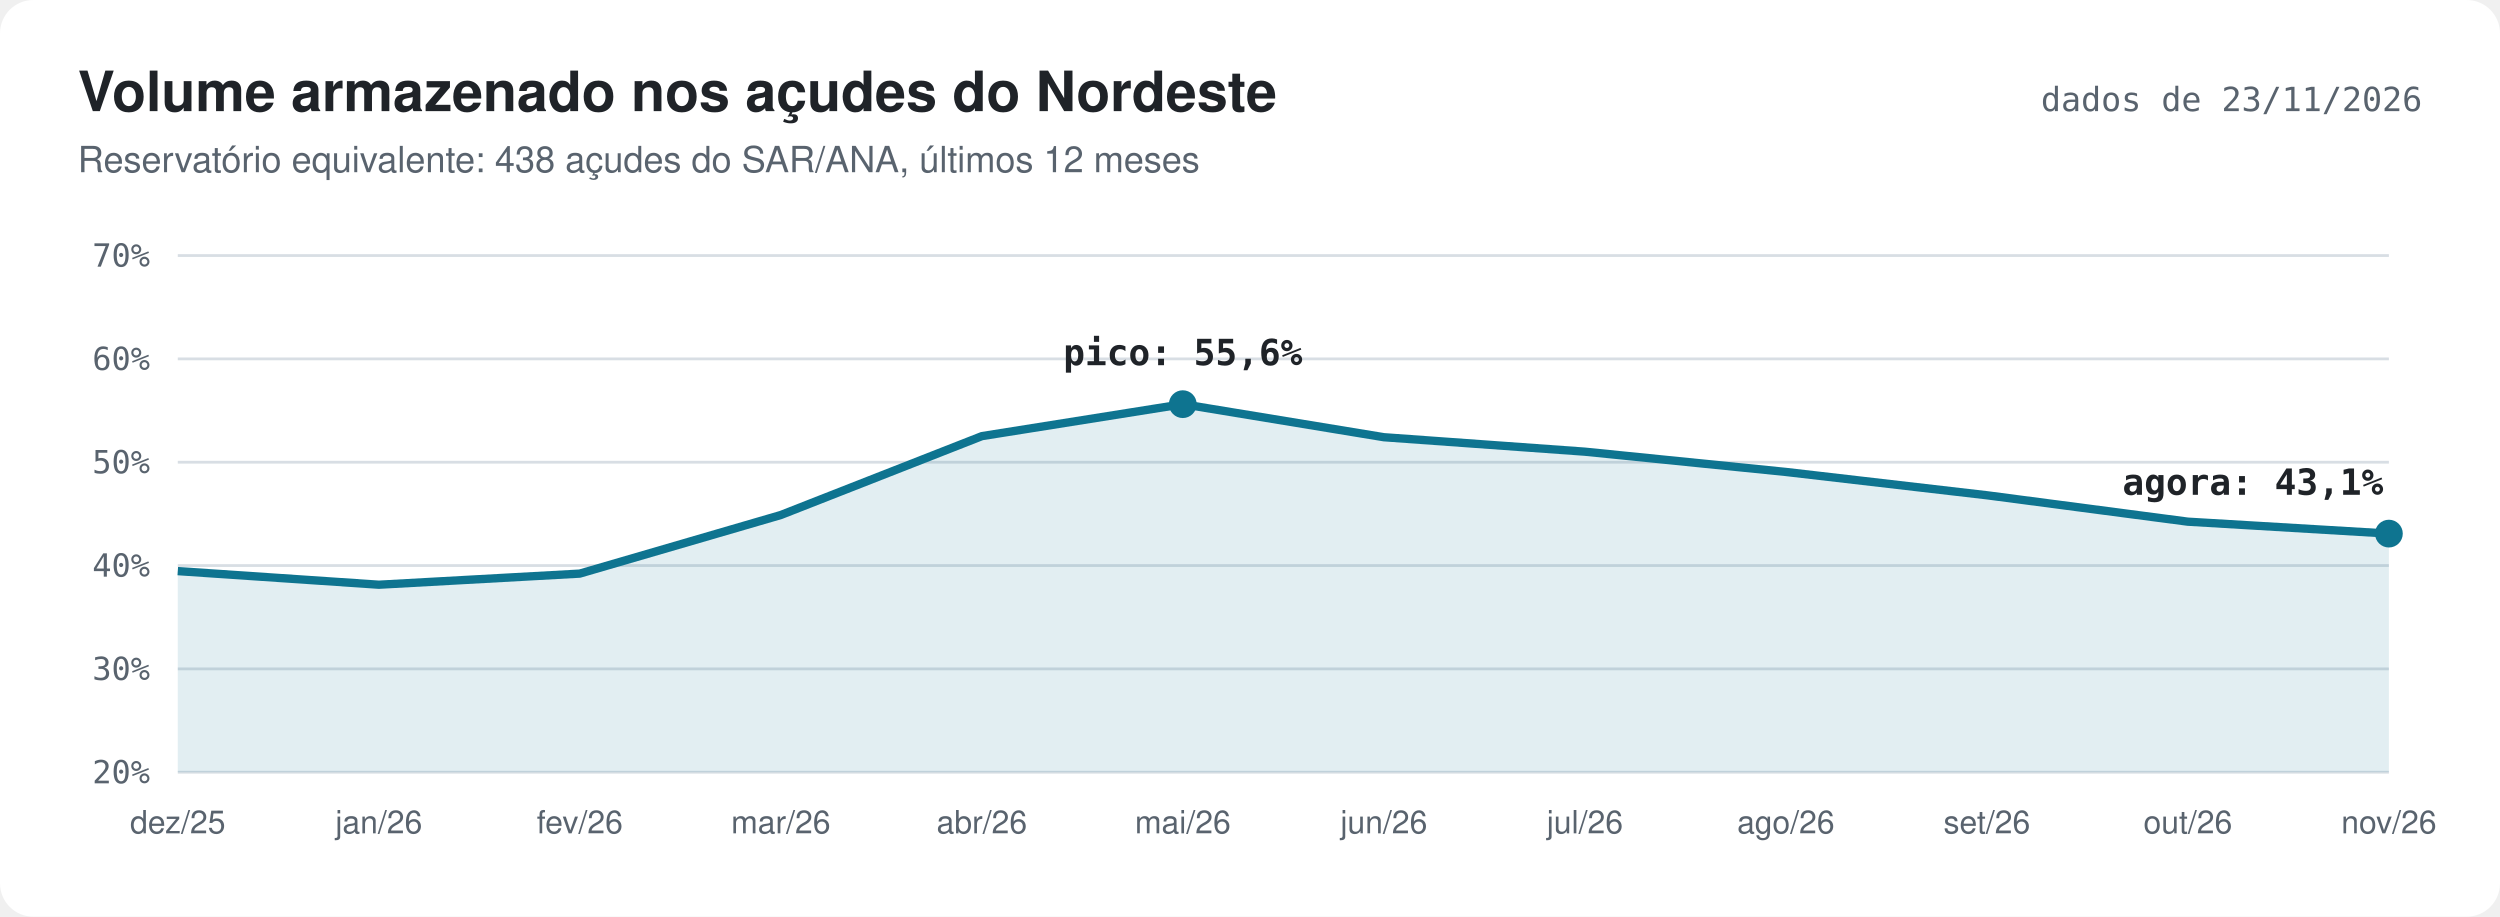
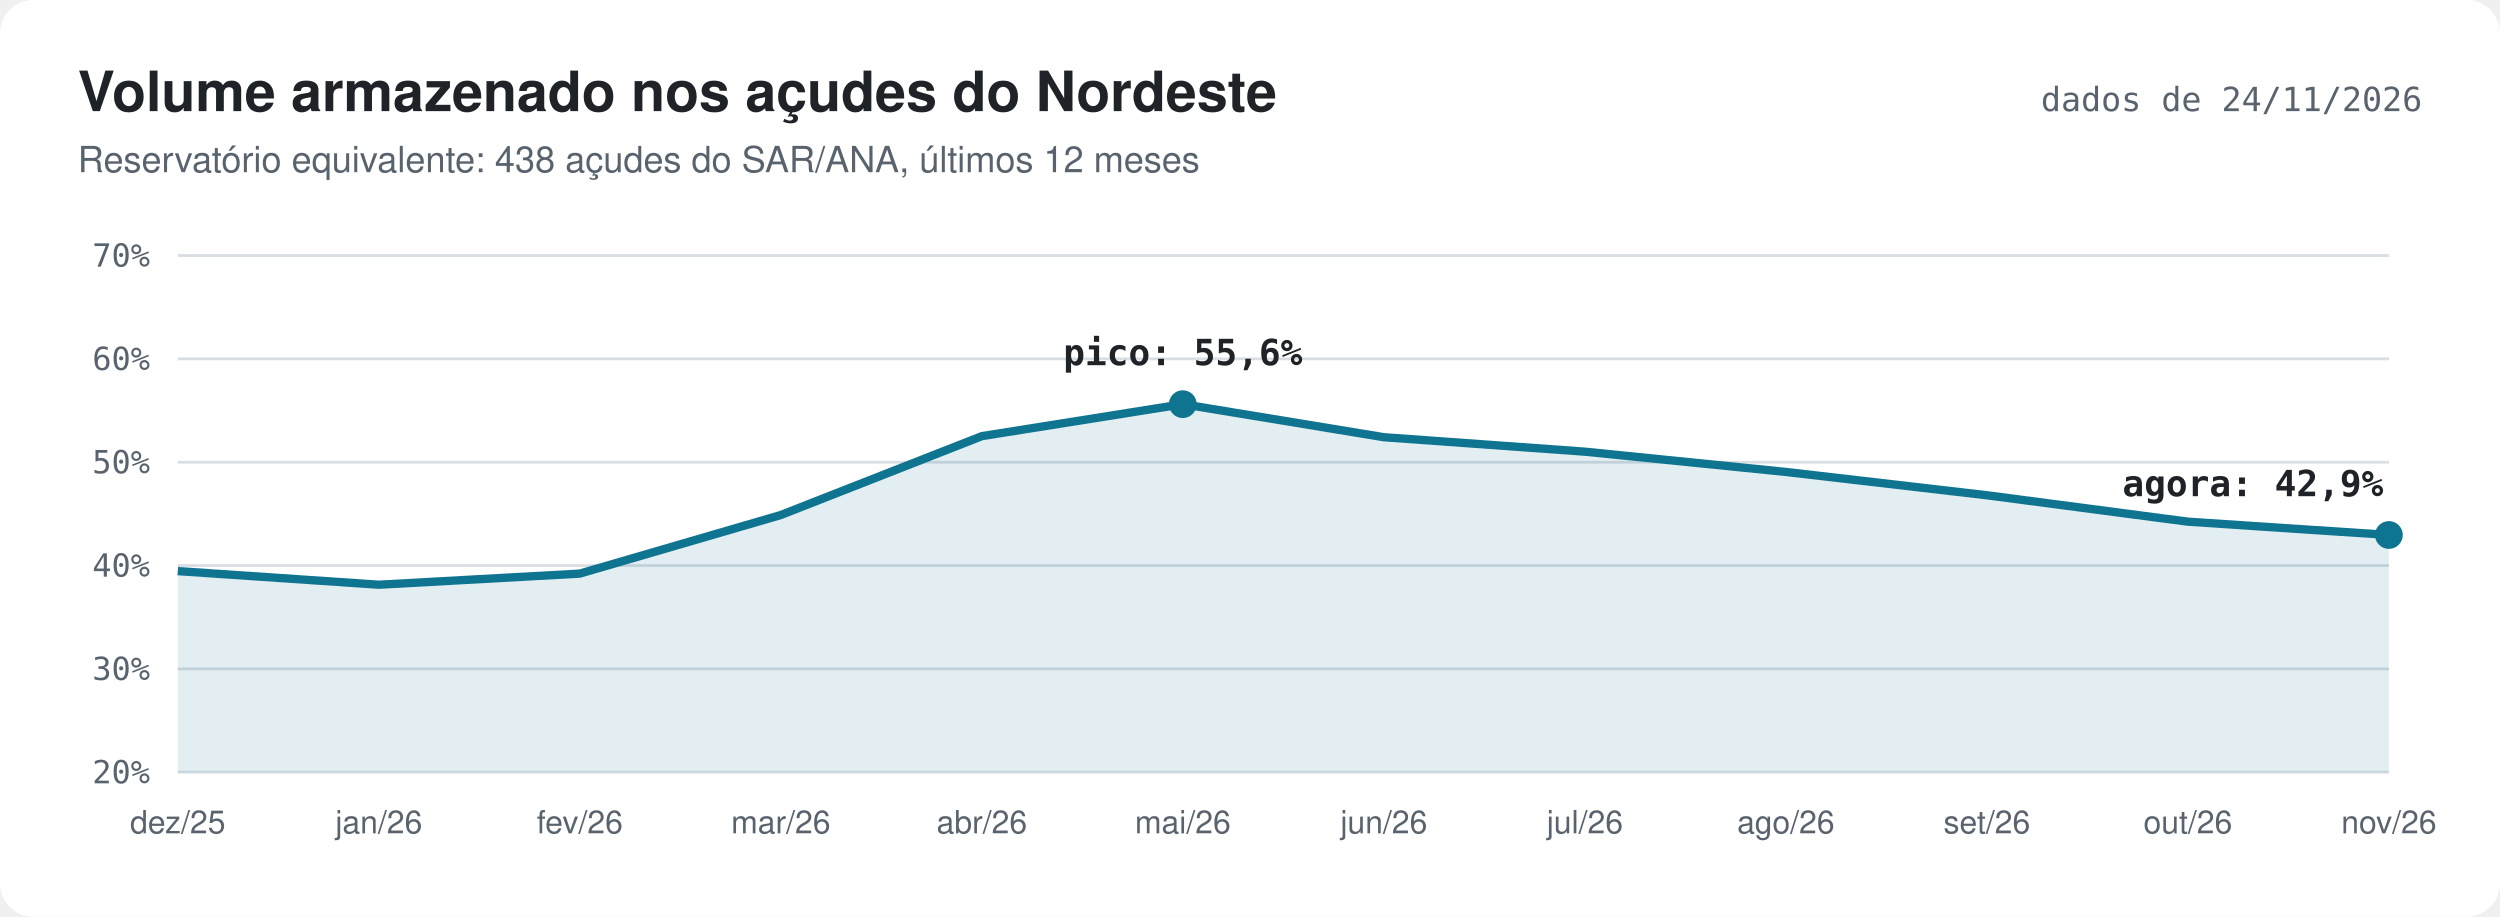
<svg xmlns="http://www.w3.org/2000/svg" width="900" height="330" viewBox="0 0 900 330" role="img" aria-label="Evolução do volume armazenado no Nordeste">
  <style>
  .bg{fill:#ffffff} .card{fill:#f6f8fa;stroke:#d0d7de} .fg{fill:#1f2328} .mu{fill:#59636e}
  .grid{stroke:#d8dee4} .axis{stroke:#8c959f} .acc{fill:#0e7490} .accs{stroke:#0e7490} .area{fill:#0e7490;fill-opacity:.12}
  .crit{fill:#dc2626} .alert{fill:#d97706} .ok{fill:#16a34a} .nd{fill:#8c959f}
  .s0{fill:#f5e050} .s1{fill:#fcc55a} .s2{fill:#f59e0b} .s3{fill:#dc2626} .s4{fill:#7f1d1d} .track{fill:#eaeef2}
  text{font-family:-apple-system,BlinkMacSystemFont,'Segoe UI',Helvetica,Arial,sans-serif} .num{font-family:ui-monospace,SFMono-Regular,'SF Mono',Menlo,Consolas,monospace;font-variant-numeric:tabular-nums}
  @media (prefers-color-scheme: dark){
    .bg{fill:#0d1117} .card{fill:#161b22;stroke:#30363d} .fg{fill:#e6edf3} .mu{fill:#8d96a0}
    .grid{stroke:#21262d} .axis{stroke:#484f58} .acc{fill:#4fc3d9} .accs{stroke:#4fc3d9} .area{fill:#4fc3d9;fill-opacity:.15}
    .crit{fill:#f85149} .alert{fill:#f0a020} .ok{fill:#3fb950} .nd{fill:#6e7681} .track{fill:#21262d}
  }
</style>
  <rect class="bg" width="900" height="330" rx="12" />
  <text x="28" y="40" class="fg" font-size="20" font-weight="700" text-anchor="start">Volume armazenado nos açudes do Nordeste</text>
  <text x="28" y="62" class="mu" font-size="13" font-weight="400" text-anchor="start">Reservatório equivalente: 438 açudes do SAR/ANA, últimos 12 meses</text>
-   <text x="872" y="40" class="mu num" font-size="12" font-weight="400" text-anchor="end">dados de 23/11/2026</text>
+   <text x="872" y="40" class="mu num" font-size="12" font-weight="400" text-anchor="end">dados de 24/11/2026</text>
  <line class="grid" x1="64" x2="860" y1="278.0" y2="278.0" />
  <text x="54" y="282.0" class="mu num" font-size="11.5" font-weight="400" text-anchor="end">20%</text>
  <line class="grid" x1="64" x2="860" y1="240.8" y2="240.8" />
  <text x="54" y="244.8" class="mu num" font-size="11.5" font-weight="400" text-anchor="end">30%</text>
  <line class="grid" x1="64" x2="860" y1="203.6" y2="203.6" />
  <text x="54" y="207.6" class="mu num" font-size="11.5" font-weight="400" text-anchor="end">40%</text>
  <line class="grid" x1="64" x2="860" y1="166.4" y2="166.4" />
  <text x="54" y="170.4" class="mu num" font-size="11.5" font-weight="400" text-anchor="end">50%</text>
  <line class="grid" x1="64" x2="860" y1="129.2" y2="129.2" />
  <text x="54" y="133.2" class="mu num" font-size="11.5" font-weight="400" text-anchor="end">60%</text>
  <line class="grid" x1="64" x2="860" y1="92.0" y2="92.0" />
  <text x="54" y="96.0" class="mu num" font-size="11.5" font-weight="400" text-anchor="end">70%</text>
-   <polygon class="area" points="64.0,278 64.0,205.6 136.4,210.5 208.7,206.5 281.1,185.4 353.5,157.0 425.8,145.5 498.2,157.4 570.5,162.6 642.9,169.9 715.3,178.3 787.6,187.8 860.0,192.1 860.0,278" />
-   <polyline class="accs" fill="none" stroke-width="3" stroke-linejoin="round" points="64.0,205.6 136.4,210.5 208.7,206.5 281.1,185.4 353.5,157.0 425.8,145.5 498.2,157.4 570.5,162.6 642.9,169.9 715.3,178.3 787.6,187.8 860.0,192.1" />
+   <polygon class="area" points="64.0,278 64.0,205.6 136.4,210.5 208.7,206.5 281.1,185.4 353.5,157.0 425.8,145.5 498.2,157.4 570.5,162.6 642.9,169.9 715.3,178.3 787.6,187.8 860.0,192.6 860.0,278" />
+   <polyline class="accs" fill="none" stroke-width="3" stroke-linejoin="round" points="64.0,205.6 136.4,210.5 208.7,206.5 281.1,185.4 353.5,157.0 425.8,145.5 498.2,157.4 570.5,162.6 642.9,169.9 715.3,178.3 787.6,187.8 860.0,192.6" />
  <text x="64.0" y="300" class="mu" font-size="11.5" font-weight="400" text-anchor="middle">dez/25</text>
  <text x="136.364" y="300" class="mu" font-size="11.5" font-weight="400" text-anchor="middle">jan/26</text>
  <text x="208.727" y="300" class="mu" font-size="11.5" font-weight="400" text-anchor="middle">fev/26</text>
  <text x="281.091" y="300" class="mu" font-size="11.5" font-weight="400" text-anchor="middle">mar/26</text>
  <text x="353.455" y="300" class="mu" font-size="11.5" font-weight="400" text-anchor="middle">abr/26</text>
  <text x="425.818" y="300" class="mu" font-size="11.5" font-weight="400" text-anchor="middle">mai/26</text>
  <text x="498.182" y="300" class="mu" font-size="11.5" font-weight="400" text-anchor="middle">jun/26</text>
  <text x="570.545" y="300" class="mu" font-size="11.5" font-weight="400" text-anchor="middle">jul/26</text>
  <text x="642.909" y="300" class="mu" font-size="11.5" font-weight="400" text-anchor="middle">ago/26</text>
  <text x="715.273" y="300" class="mu" font-size="11.5" font-weight="400" text-anchor="middle">set/26</text>
  <text x="787.636" y="300" class="mu" font-size="11.5" font-weight="400" text-anchor="middle">out/26</text>
  <text x="860.0" y="300" class="mu" font-size="11.5" font-weight="400" text-anchor="middle">nov/26</text>
  <circle class="acc" cx="425.8" cy="145.5" r="5" />
  <text x="425.818" y="131.461" class="fg num" font-size="13" font-weight="700" text-anchor="middle">pico: 55,6%</text>
-   <circle class="acc" cx="860.0" cy="192.1" r="5" />
-   <text x="858.0" y="178.13" class="fg num" font-size="13" font-weight="700" text-anchor="end">agora: 43,1%</text>
+   <circle class="acc" cx="860.0" cy="192.6" r="5" />
+   <text x="858.0" y="178.638" class="fg num" font-size="13" font-weight="700" text-anchor="end">agora: 42,9%</text>
</svg>
